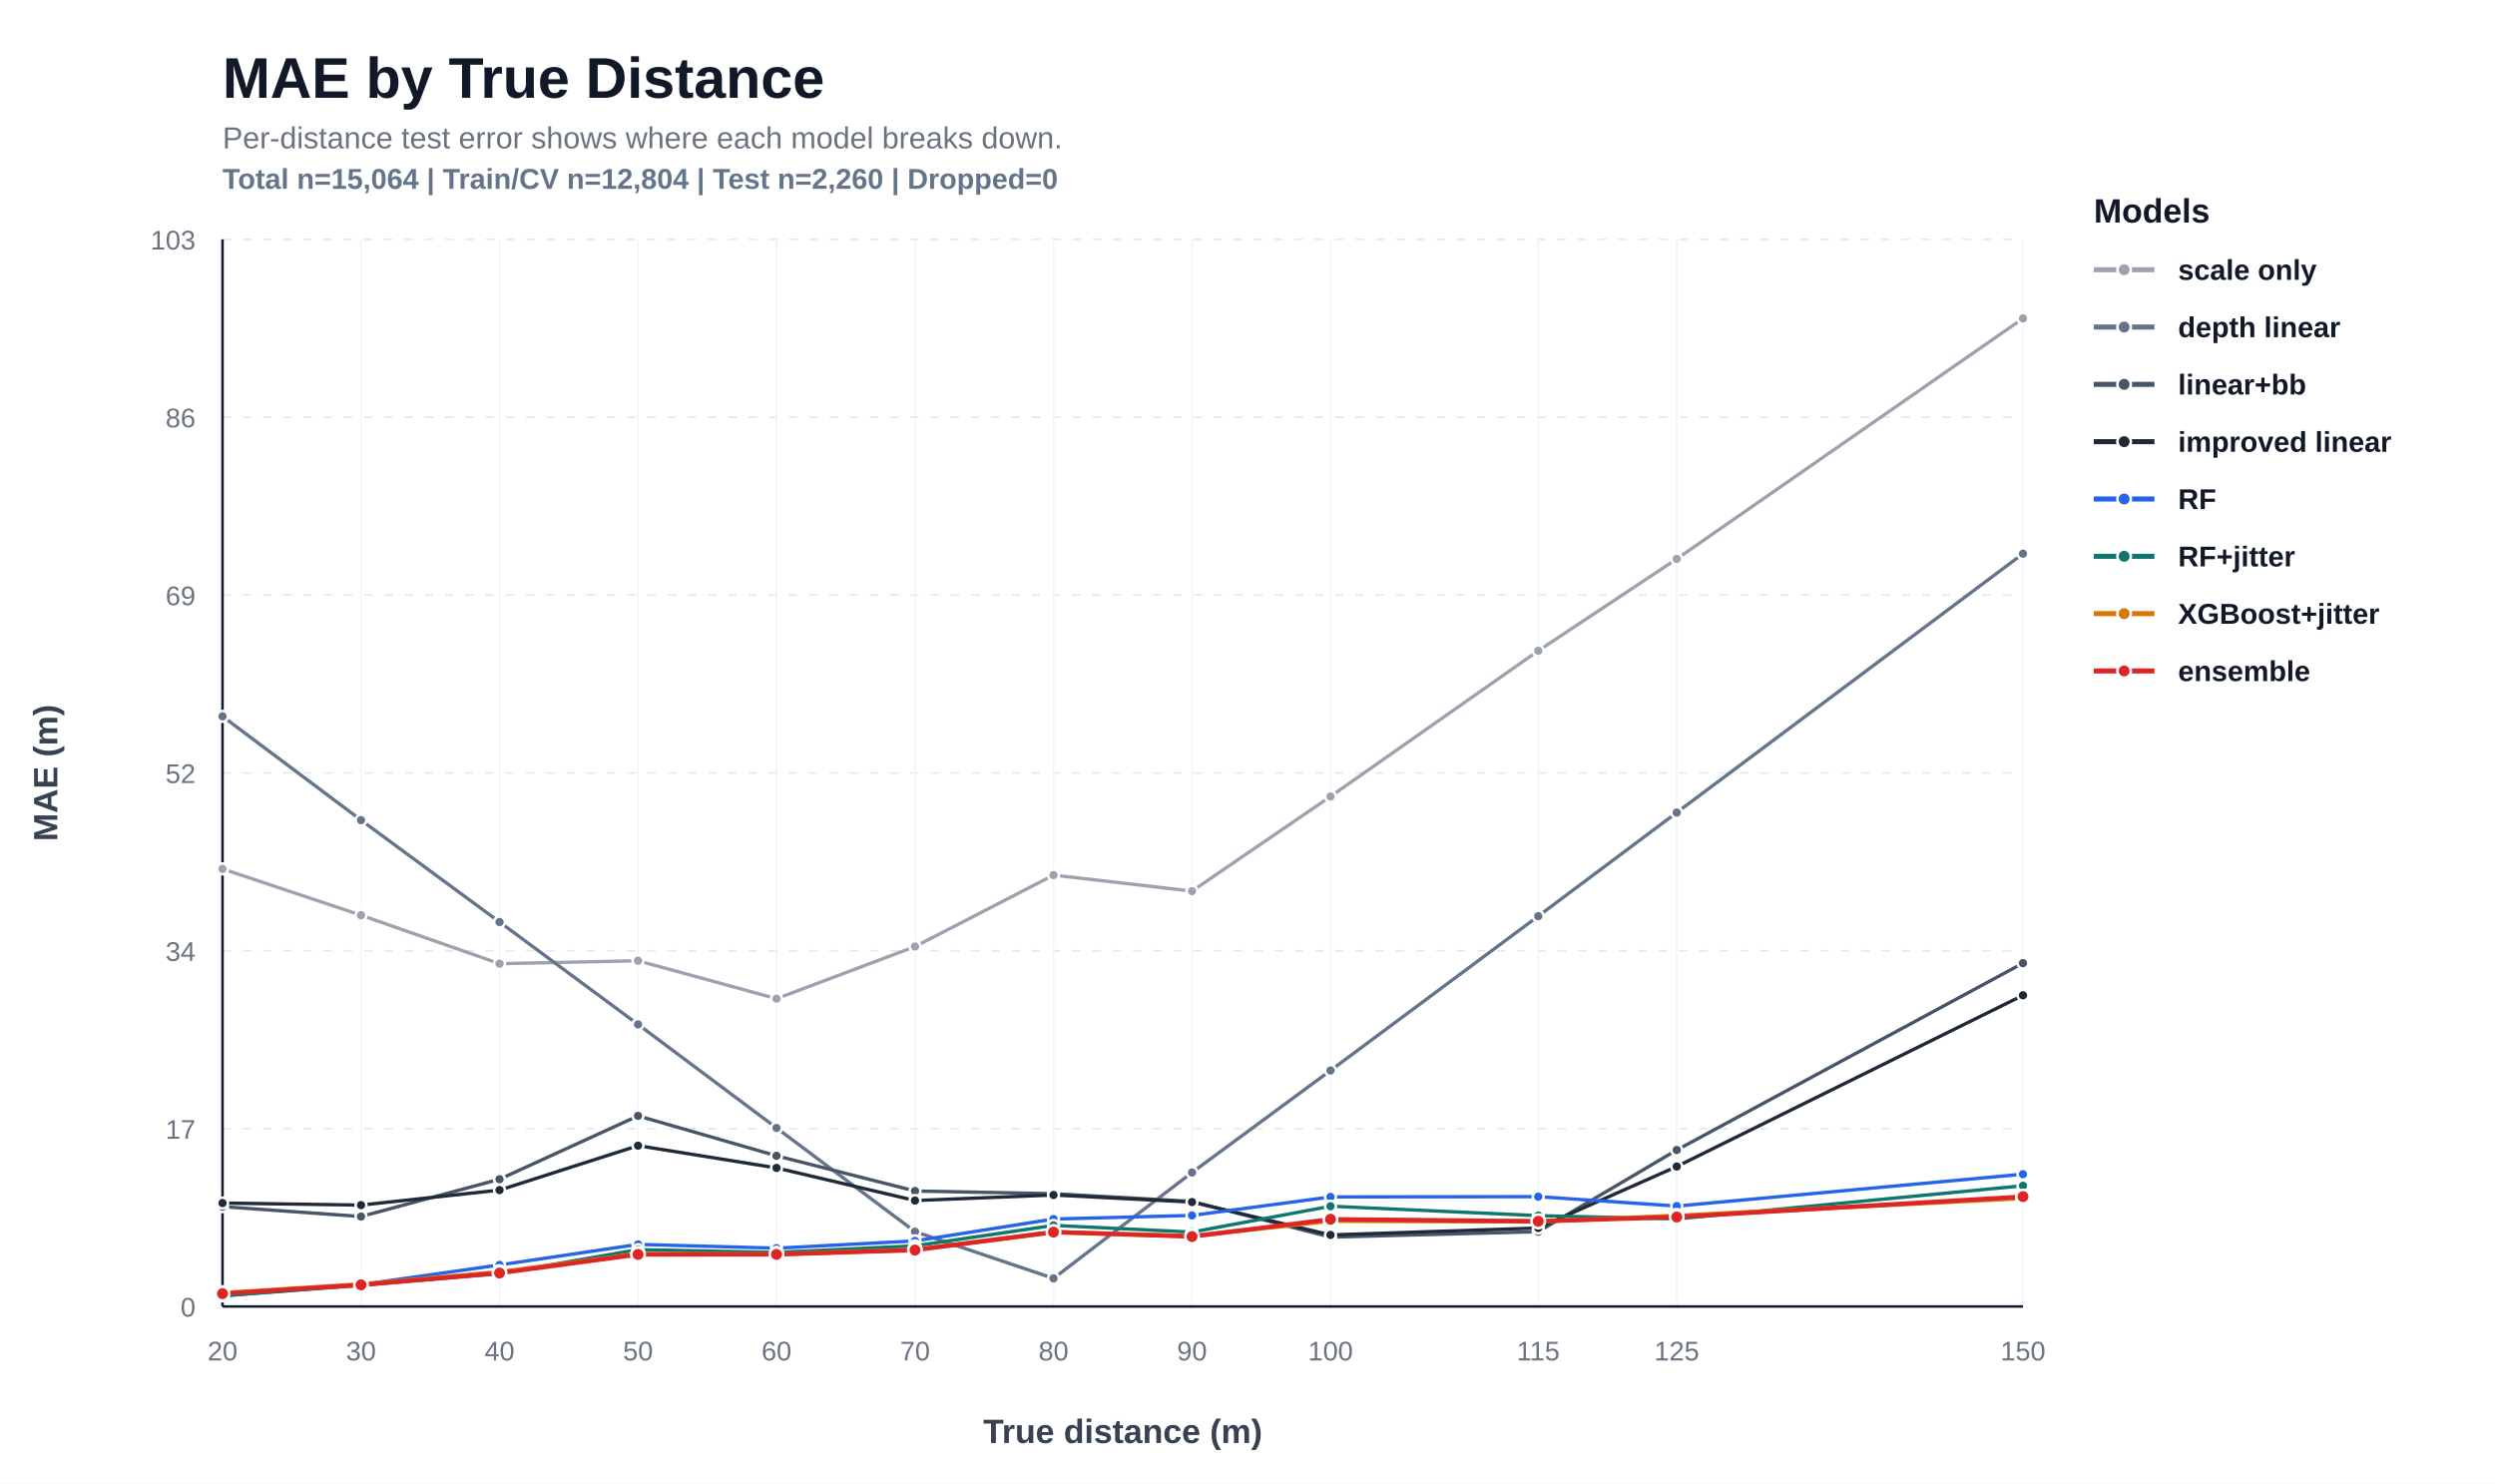
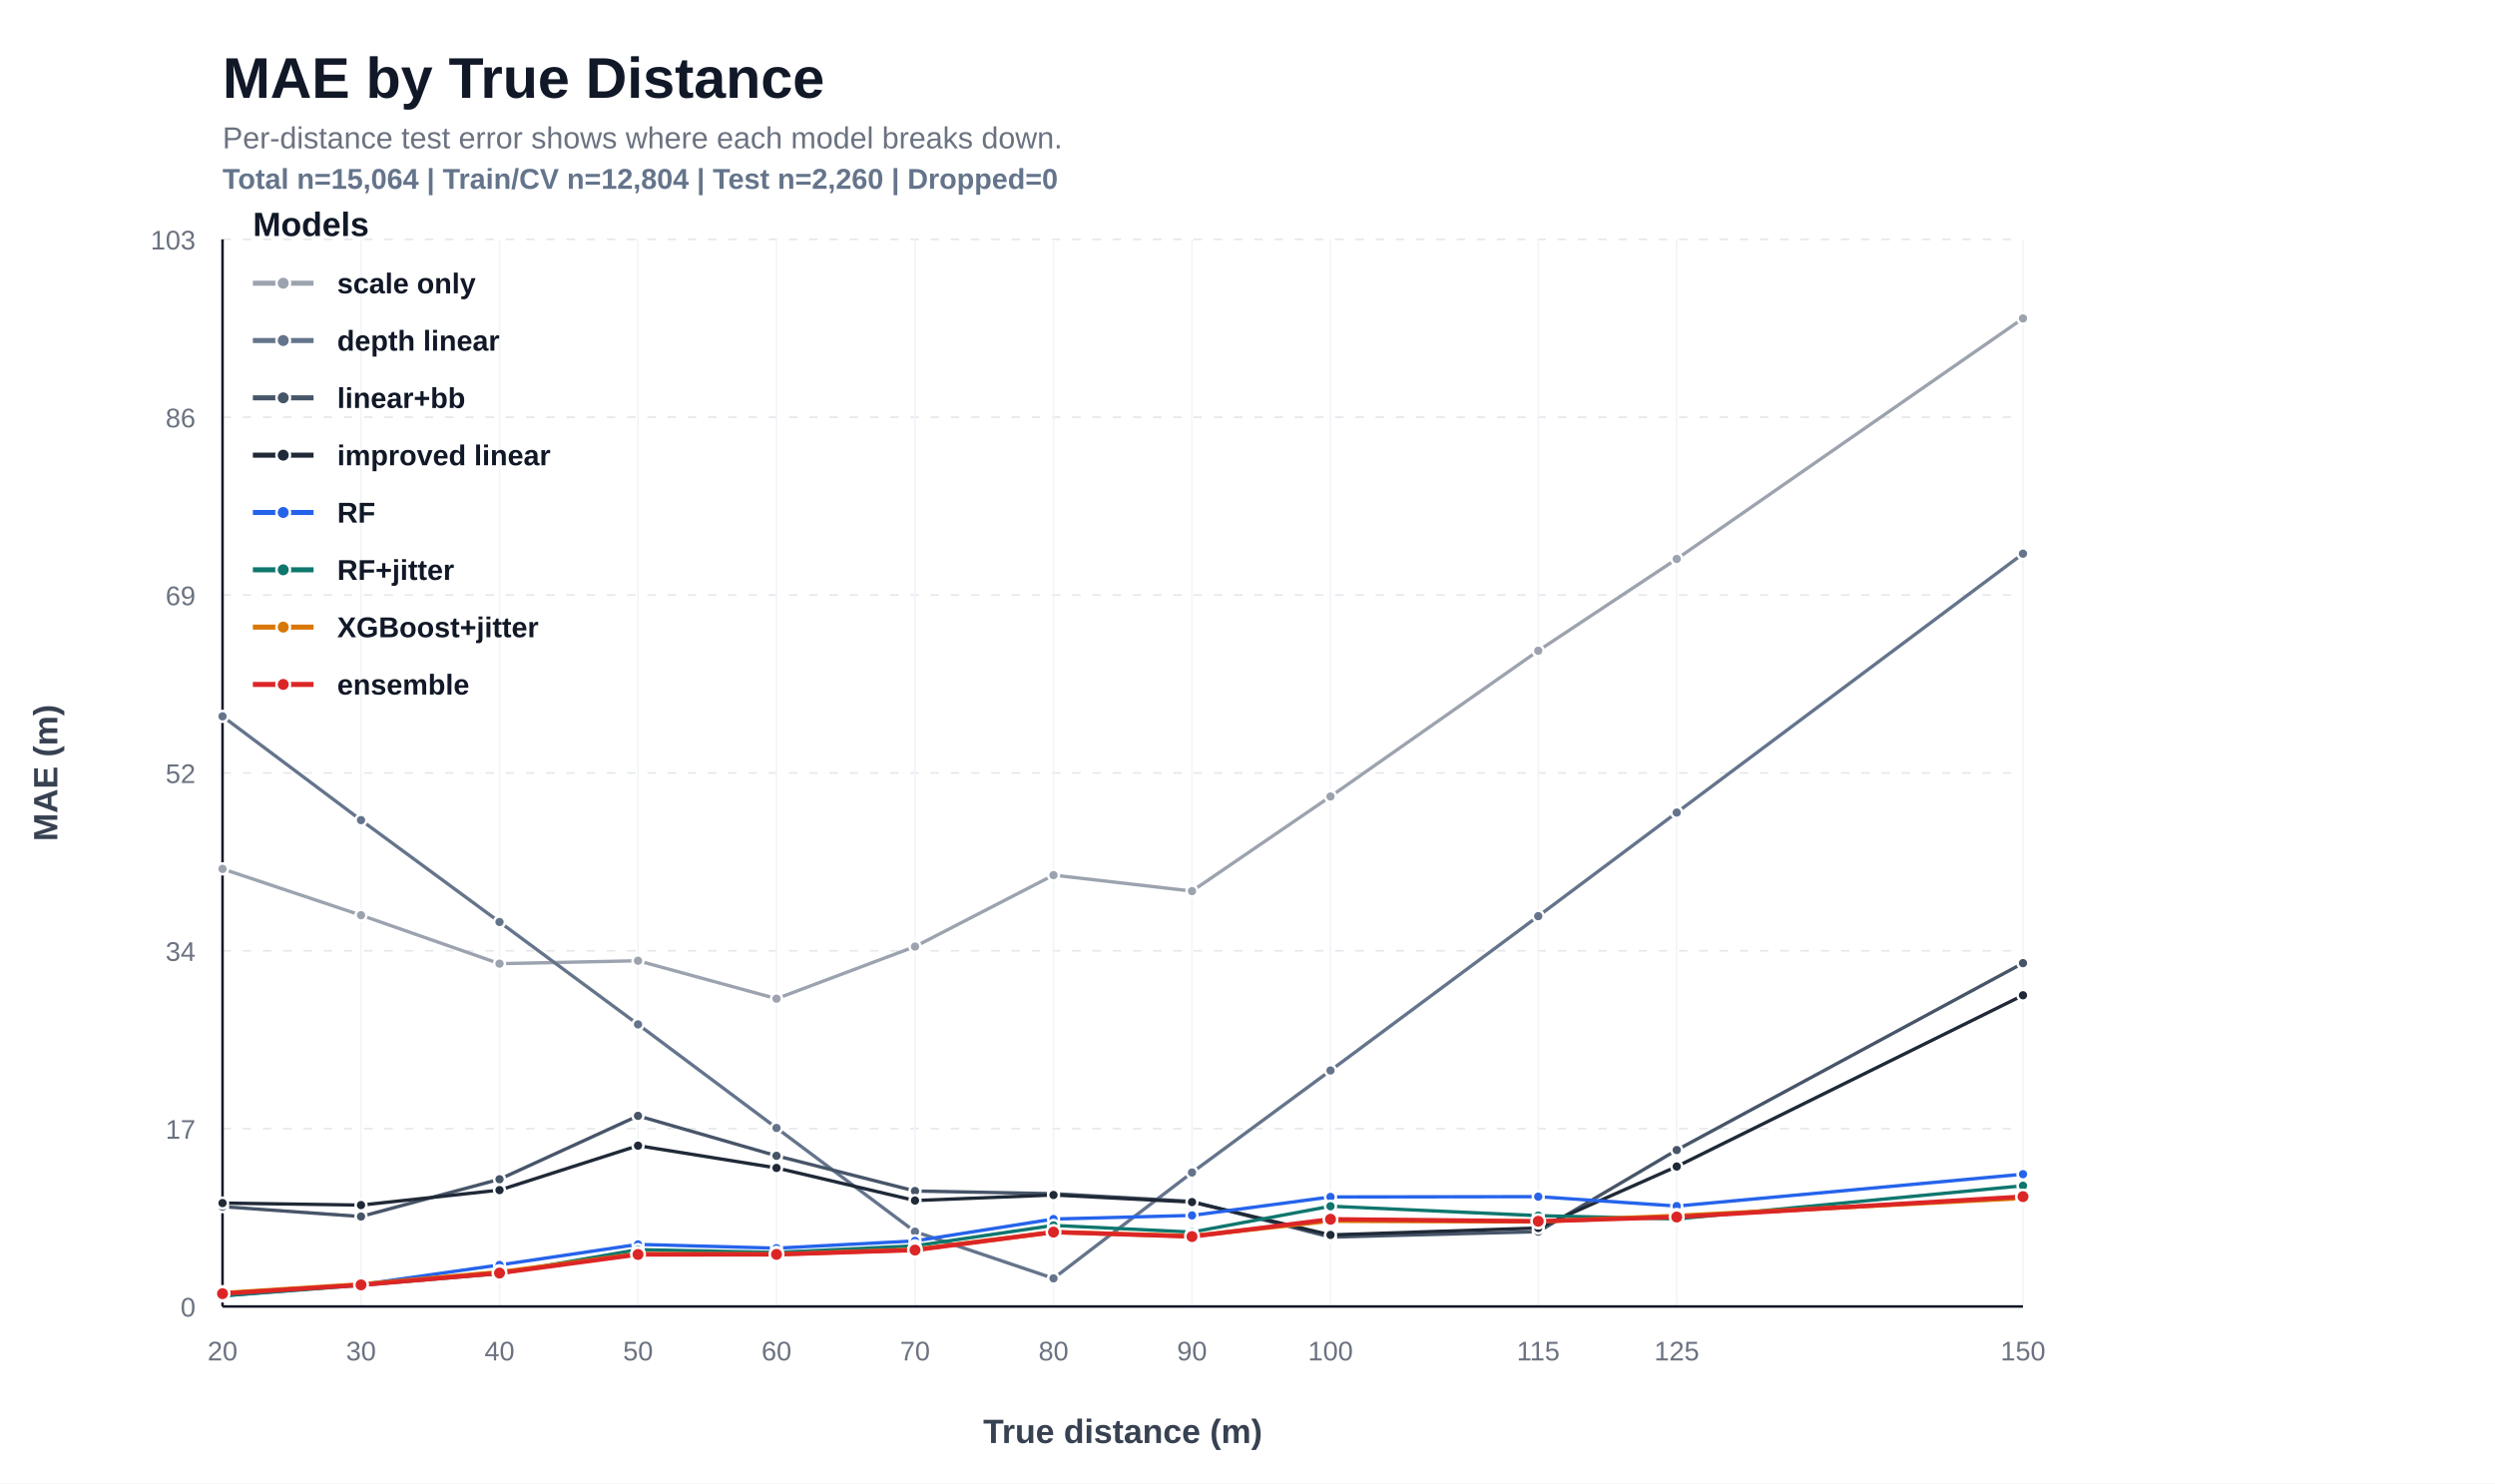
<svg xmlns="http://www.w3.org/2000/svg" width="1480" height="880" viewBox="0 0 1480 880">
  <rect x="0" y="0" width="1480" height="880" rx="0" fill="#ffffff" />
  <text x="132" y="58" font-family="Arial, Helvetica, sans-serif" font-size="34" font-weight="700" fill="#111827" text-anchor="start">MAE by True Distance</text>
  <text x="132" y="88" font-family="Arial, Helvetica, sans-serif" font-size="18" font-weight="400" fill="#6b7280" text-anchor="start">Per-distance test error shows where each model breaks down.</text>
  <text x="132" y="112" font-family="Arial, Helvetica, sans-serif" font-size="17" font-weight="700" fill="#64748b" text-anchor="start">Total n=15,064 | Train/CV n=12,804 | Test n=2,260 | Dropped=0</text>
  <text x="666.0" y="856" font-family="Arial, Helvetica, sans-serif" font-size="20" font-weight="700" fill="#374151" text-anchor="middle">True distance (m)</text>
  <text x="34" y="458.5" font-family="Arial, Helvetica, sans-serif" font-size="20" font-weight="700" fill="#374151" text-anchor="middle" transform="rotate(-90 34 458.5)">MAE (m)</text>
  <line x1="132" y1="775.0" x2="1200" y2="775.0" stroke="#e5e7eb" stroke-width="1.0" stroke-dasharray="5 7" />
  <text x="116" y="781.0" font-family="Arial, Helvetica, sans-serif" font-size="16" font-weight="400" fill="#6b7280" text-anchor="end">0</text>
  <line x1="132" y1="669.5" x2="1200" y2="669.5" stroke="#e5e7eb" stroke-width="1.0" stroke-dasharray="5 7" />
  <text x="116" y="675.5" font-family="Arial, Helvetica, sans-serif" font-size="16" font-weight="400" fill="#6b7280" text-anchor="end">17</text>
  <line x1="132" y1="564.0" x2="1200" y2="564.0" stroke="#e5e7eb" stroke-width="1.0" stroke-dasharray="5 7" />
  <text x="116" y="570.0" font-family="Arial, Helvetica, sans-serif" font-size="16" font-weight="400" fill="#6b7280" text-anchor="end">34</text>
  <line x1="132" y1="458.5" x2="1200" y2="458.5" stroke="#e5e7eb" stroke-width="1.0" stroke-dasharray="5 7" />
  <text x="116" y="464.5" font-family="Arial, Helvetica, sans-serif" font-size="16" font-weight="400" fill="#6b7280" text-anchor="end">52</text>
  <line x1="132" y1="353.0" x2="1200" y2="353.0" stroke="#e5e7eb" stroke-width="1.0" stroke-dasharray="5 7" />
  <text x="116" y="359.0" font-family="Arial, Helvetica, sans-serif" font-size="16" font-weight="400" fill="#6b7280" text-anchor="end">69</text>
  <line x1="132" y1="247.5" x2="1200" y2="247.5" stroke="#e5e7eb" stroke-width="1.0" stroke-dasharray="5 7" />
  <text x="116" y="253.5" font-family="Arial, Helvetica, sans-serif" font-size="16" font-weight="400" fill="#6b7280" text-anchor="end">86</text>
  <line x1="132" y1="142.0" x2="1200" y2="142.0" stroke="#e5e7eb" stroke-width="1.0" stroke-dasharray="5 7" />
  <text x="116" y="148.0" font-family="Arial, Helvetica, sans-serif" font-size="16" font-weight="400" fill="#6b7280" text-anchor="end">103</text>
  <line x1="132.0" y1="142" x2="132.0" y2="775" stroke="#f1f5f9" stroke-width="1.0" />
  <text x="132.0" y="807" font-family="Arial, Helvetica, sans-serif" font-size="16" font-weight="400" fill="#6b7280" text-anchor="middle">20</text>
  <line x1="214.154" y1="142" x2="214.154" y2="775" stroke="#f1f5f9" stroke-width="1.0" />
  <text x="214.154" y="807" font-family="Arial, Helvetica, sans-serif" font-size="16" font-weight="400" fill="#6b7280" text-anchor="middle">30</text>
  <line x1="296.308" y1="142" x2="296.308" y2="775" stroke="#f1f5f9" stroke-width="1.0" />
  <text x="296.308" y="807" font-family="Arial, Helvetica, sans-serif" font-size="16" font-weight="400" fill="#6b7280" text-anchor="middle">40</text>
  <line x1="378.462" y1="142" x2="378.462" y2="775" stroke="#f1f5f9" stroke-width="1.0" />
  <text x="378.462" y="807" font-family="Arial, Helvetica, sans-serif" font-size="16" font-weight="400" fill="#6b7280" text-anchor="middle">50</text>
  <line x1="460.615" y1="142" x2="460.615" y2="775" stroke="#f1f5f9" stroke-width="1.0" />
  <text x="460.615" y="807" font-family="Arial, Helvetica, sans-serif" font-size="16" font-weight="400" fill="#6b7280" text-anchor="middle">60</text>
  <line x1="542.769" y1="142" x2="542.769" y2="775" stroke="#f1f5f9" stroke-width="1.0" />
  <text x="542.769" y="807" font-family="Arial, Helvetica, sans-serif" font-size="16" font-weight="400" fill="#6b7280" text-anchor="middle">70</text>
  <line x1="624.923" y1="142" x2="624.923" y2="775" stroke="#f1f5f9" stroke-width="1.0" />
  <text x="624.923" y="807" font-family="Arial, Helvetica, sans-serif" font-size="16" font-weight="400" fill="#6b7280" text-anchor="middle">80</text>
  <line x1="707.077" y1="142" x2="707.077" y2="775" stroke="#f1f5f9" stroke-width="1.0" />
  <text x="707.077" y="807" font-family="Arial, Helvetica, sans-serif" font-size="16" font-weight="400" fill="#6b7280" text-anchor="middle">90</text>
  <line x1="789.231" y1="142" x2="789.231" y2="775" stroke="#f1f5f9" stroke-width="1.0" />
  <text x="789.231" y="807" font-family="Arial, Helvetica, sans-serif" font-size="16" font-weight="400" fill="#6b7280" text-anchor="middle">100</text>
  <line x1="912.462" y1="142" x2="912.462" y2="775" stroke="#f1f5f9" stroke-width="1.0" />
  <text x="912.462" y="807" font-family="Arial, Helvetica, sans-serif" font-size="16" font-weight="400" fill="#6b7280" text-anchor="middle">115</text>
  <line x1="994.615" y1="142" x2="994.615" y2="775" stroke="#f1f5f9" stroke-width="1.0" />
  <text x="994.615" y="807" font-family="Arial, Helvetica, sans-serif" font-size="16" font-weight="400" fill="#6b7280" text-anchor="middle">125</text>
  <line x1="1200.0" y1="142" x2="1200.0" y2="775" stroke="#f1f5f9" stroke-width="1.0" />
  <text x="1200.0" y="807" font-family="Arial, Helvetica, sans-serif" font-size="16" font-weight="400" fill="#6b7280" text-anchor="middle">150</text>
  <line x1="132" y1="775" x2="1200" y2="775" stroke="#111827" stroke-width="1.5" />
  <line x1="132" y1="142" x2="132" y2="775" stroke="#111827" stroke-width="1.5" />
  <polyline points="132.00,515.42 214.15,542.90 296.31,571.65 378.46,569.92 460.62,592.41 542.77,561.50 624.92,519.12 707.08,528.61 789.23,472.47 912.46,386.03 994.62,331.55 1200.00,188.89" fill="none" stroke="#9ca3af" stroke-width="2.0" stroke-linecap="round" stroke-linejoin="round" />
  <circle cx="132.0" cy="515.422" r="3.2" fill="#9ca3af" stroke="#ffffff" stroke-width="1.5" />
  <circle cx="214.154" cy="542.901" r="3.2" fill="#9ca3af" stroke="#ffffff" stroke-width="1.5" />
  <circle cx="296.308" cy="571.651" r="3.2" fill="#9ca3af" stroke="#ffffff" stroke-width="1.5" />
  <circle cx="378.462" cy="569.916" r="3.2" fill="#9ca3af" stroke="#ffffff" stroke-width="1.5" />
  <circle cx="460.615" cy="592.413" r="3.2" fill="#9ca3af" stroke="#ffffff" stroke-width="1.5" />
  <circle cx="542.769" cy="561.499" r="3.2" fill="#9ca3af" stroke="#ffffff" stroke-width="1.5" />
  <circle cx="624.923" cy="519.117" r="3.2" fill="#9ca3af" stroke="#ffffff" stroke-width="1.5" />
  <circle cx="707.077" cy="528.614" r="3.2" fill="#9ca3af" stroke="#ffffff" stroke-width="1.5" />
  <circle cx="789.231" cy="472.467" r="3.2" fill="#9ca3af" stroke="#ffffff" stroke-width="1.5" />
  <circle cx="912.462" cy="386.025" r="3.2" fill="#9ca3af" stroke="#ffffff" stroke-width="1.5" />
  <circle cx="994.615" cy="331.549" r="3.2" fill="#9ca3af" stroke="#ffffff" stroke-width="1.5" />
  <circle cx="1200.0" cy="188.889" r="3.2" fill="#9ca3af" stroke="#ffffff" stroke-width="1.5" />
  <polyline points="132.00,424.94 214.15,486.49 296.31,546.93 378.46,607.67 460.62,669.09 542.77,730.61 624.92,758.33 707.08,695.54 789.23,635.01 912.46,543.46 994.62,482.00 1200.00,328.45" fill="none" stroke="#64748b" stroke-width="2.0" stroke-linecap="round" stroke-linejoin="round" />
  <circle cx="132.0" cy="424.937" r="3.2" fill="#64748b" stroke="#ffffff" stroke-width="1.5" />
  <circle cx="214.154" cy="486.49" r="3.2" fill="#64748b" stroke="#ffffff" stroke-width="1.5" />
  <circle cx="296.308" cy="546.93" r="3.2" fill="#64748b" stroke="#ffffff" stroke-width="1.5" />
  <circle cx="378.462" cy="607.667" r="3.2" fill="#64748b" stroke="#ffffff" stroke-width="1.5" />
  <circle cx="460.615" cy="669.095" r="3.2" fill="#64748b" stroke="#ffffff" stroke-width="1.5" />
  <circle cx="542.769" cy="730.612" r="3.2" fill="#64748b" stroke="#ffffff" stroke-width="1.5" />
  <circle cx="624.923" cy="758.326" r="3.2" fill="#64748b" stroke="#ffffff" stroke-width="1.5" />
  <circle cx="707.077" cy="695.542" r="3.2" fill="#64748b" stroke="#ffffff" stroke-width="1.5" />
  <circle cx="789.231" cy="635.005" r="3.2" fill="#64748b" stroke="#ffffff" stroke-width="1.5" />
  <circle cx="912.462" cy="543.458" r="3.2" fill="#64748b" stroke="#ffffff" stroke-width="1.5" />
  <circle cx="994.615" cy="482.003" r="3.2" fill="#64748b" stroke="#ffffff" stroke-width="1.5" />
  <circle cx="1200.0" cy="328.447" r="3.2" fill="#64748b" stroke="#ffffff" stroke-width="1.5" />
  <polyline points="132.00,715.77 214.15,721.64 296.31,699.52 378.46,661.92 460.62,685.62 542.77,706.50 624.92,708.08 707.08,712.70 789.23,733.86 912.46,730.62 994.62,682.19 1200.00,571.33" fill="none" stroke="#475569" stroke-width="2.0" stroke-linecap="round" stroke-linejoin="round" />
  <circle cx="132.0" cy="715.766" r="3.2" fill="#475569" stroke="#ffffff" stroke-width="1.5" />
  <circle cx="214.154" cy="721.64" r="3.2" fill="#475569" stroke="#ffffff" stroke-width="1.5" />
  <circle cx="296.308" cy="699.524" r="3.2" fill="#475569" stroke="#ffffff" stroke-width="1.5" />
  <circle cx="378.462" cy="661.919" r="3.2" fill="#475569" stroke="#ffffff" stroke-width="1.5" />
  <circle cx="460.615" cy="685.624" r="3.2" fill="#475569" stroke="#ffffff" stroke-width="1.5" />
  <circle cx="542.769" cy="706.495" r="3.2" fill="#475569" stroke="#ffffff" stroke-width="1.5" />
  <circle cx="624.923" cy="708.076" r="3.2" fill="#475569" stroke="#ffffff" stroke-width="1.5" />
  <circle cx="707.077" cy="712.703" r="3.2" fill="#475569" stroke="#ffffff" stroke-width="1.5" />
  <circle cx="789.231" cy="733.864" r="3.2" fill="#475569" stroke="#ffffff" stroke-width="1.5" />
  <circle cx="912.462" cy="730.621" r="3.2" fill="#475569" stroke="#ffffff" stroke-width="1.5" />
  <circle cx="994.615" cy="682.191" r="3.2" fill="#475569" stroke="#ffffff" stroke-width="1.5" />
  <circle cx="1200.0" cy="571.33" r="3.2" fill="#475569" stroke="#ffffff" stroke-width="1.5" />
  <polyline points="132.00,713.65 214.15,714.86 296.31,705.97 378.46,679.61 460.62,692.81 542.77,712.15 624.92,708.86 707.08,713.06 789.23,732.56 912.46,728.44 994.62,691.97 1200.00,590.40" fill="none" stroke="#1f2937" stroke-width="2.0" stroke-linecap="round" stroke-linejoin="round" />
  <circle cx="132.0" cy="713.653" r="3.2" fill="#1f2937" stroke="#ffffff" stroke-width="1.5" />
  <circle cx="214.154" cy="714.856" r="3.2" fill="#1f2937" stroke="#ffffff" stroke-width="1.5" />
  <circle cx="296.308" cy="705.969" r="3.2" fill="#1f2937" stroke="#ffffff" stroke-width="1.5" />
  <circle cx="378.462" cy="679.614" r="3.2" fill="#1f2937" stroke="#ffffff" stroke-width="1.5" />
  <circle cx="460.615" cy="692.811" r="3.2" fill="#1f2937" stroke="#ffffff" stroke-width="1.5" />
  <circle cx="542.769" cy="712.153" r="3.2" fill="#1f2937" stroke="#ffffff" stroke-width="1.5" />
  <circle cx="624.923" cy="708.858" r="3.2" fill="#1f2937" stroke="#ffffff" stroke-width="1.5" />
  <circle cx="707.077" cy="713.063" r="3.2" fill="#1f2937" stroke="#ffffff" stroke-width="1.5" />
  <circle cx="789.231" cy="732.556" r="3.2" fill="#1f2937" stroke="#ffffff" stroke-width="1.5" />
  <circle cx="912.462" cy="728.439" r="3.2" fill="#1f2937" stroke="#ffffff" stroke-width="1.5" />
  <circle cx="994.615" cy="691.967" r="3.2" fill="#1f2937" stroke="#ffffff" stroke-width="1.5" />
  <circle cx="1200.0" cy="590.396" r="3.2" fill="#1f2937" stroke="#ffffff" stroke-width="1.5" />
  <polyline points="132.00,768.67 214.15,762.01 296.31,750.36 378.46,738.17 460.62,740.42 542.77,736.11 624.92,723.12 707.08,720.98 789.23,710.02 912.46,709.85 994.62,715.44 1200.00,696.53" fill="none" stroke="#2563eb" stroke-width="2.0" stroke-linecap="round" stroke-linejoin="round" />
  <circle cx="132.0" cy="768.669" r="3.2" fill="#2563eb" stroke="#ffffff" stroke-width="1.5" />
  <circle cx="214.154" cy="762.006" r="3.2" fill="#2563eb" stroke="#ffffff" stroke-width="1.5" />
  <circle cx="296.308" cy="750.362" r="3.2" fill="#2563eb" stroke="#ffffff" stroke-width="1.5" />
  <circle cx="378.462" cy="738.173" r="3.2" fill="#2563eb" stroke="#ffffff" stroke-width="1.5" />
  <circle cx="460.615" cy="740.422" r="3.2" fill="#2563eb" stroke="#ffffff" stroke-width="1.5" />
  <circle cx="542.769" cy="736.109" r="3.2" fill="#2563eb" stroke="#ffffff" stroke-width="1.5" />
  <circle cx="624.923" cy="723.125" r="3.2" fill="#2563eb" stroke="#ffffff" stroke-width="1.5" />
  <circle cx="707.077" cy="720.976" r="3.2" fill="#2563eb" stroke="#ffffff" stroke-width="1.5" />
  <circle cx="789.231" cy="710.02" r="3.2" fill="#2563eb" stroke="#ffffff" stroke-width="1.5" />
  <circle cx="912.462" cy="709.854" r="3.2" fill="#2563eb" stroke="#ffffff" stroke-width="1.5" />
  <circle cx="994.615" cy="715.443" r="3.2" fill="#2563eb" stroke="#ffffff" stroke-width="1.5" />
  <circle cx="1200.0" cy="696.528" r="3.2" fill="#2563eb" stroke="#ffffff" stroke-width="1.5" />
  <polyline points="132.00,768.71 214.15,762.40 296.31,755.48 378.46,741.29 460.62,742.93 542.77,739.02 624.92,726.90 707.08,730.88 789.23,715.53 912.46,721.12 994.62,723.07 1200.00,703.38" fill="none" stroke="#0f766e" stroke-width="2.0" stroke-linecap="round" stroke-linejoin="round" />
  <circle cx="132.0" cy="768.705" r="3.2" fill="#0f766e" stroke="#ffffff" stroke-width="1.5" />
  <circle cx="214.154" cy="762.402" r="3.2" fill="#0f766e" stroke="#ffffff" stroke-width="1.5" />
  <circle cx="296.308" cy="755.48" r="3.2" fill="#0f766e" stroke="#ffffff" stroke-width="1.5" />
  <circle cx="378.462" cy="741.286" r="3.2" fill="#0f766e" stroke="#ffffff" stroke-width="1.5" />
  <circle cx="460.615" cy="742.932" r="3.2" fill="#0f766e" stroke="#ffffff" stroke-width="1.5" />
  <circle cx="542.769" cy="739.015" r="3.2" fill="#0f766e" stroke="#ffffff" stroke-width="1.5" />
  <circle cx="624.923" cy="726.905" r="3.2" fill="#0f766e" stroke="#ffffff" stroke-width="1.5" />
  <circle cx="707.077" cy="730.883" r="3.2" fill="#0f766e" stroke="#ffffff" stroke-width="1.5" />
  <circle cx="789.231" cy="715.531" r="3.2" fill="#0f766e" stroke="#ffffff" stroke-width="1.5" />
  <circle cx="912.462" cy="721.122" r="3.2" fill="#0f766e" stroke="#ffffff" stroke-width="1.5" />
  <circle cx="994.615" cy="723.065" r="3.2" fill="#0f766e" stroke="#ffffff" stroke-width="1.5" />
  <circle cx="1200.0" cy="703.382" r="3.2" fill="#0f766e" stroke="#ffffff" stroke-width="1.5" />
  <polyline points="132.00,767.02 214.15,761.85 296.31,754.59 378.46,743.83 460.62,743.99 542.77,741.25 624.92,730.91 707.08,733.20 789.23,724.16 912.46,724.57 994.62,721.22 1200.00,710.67" fill="none" stroke="#d97706" stroke-width="2.6" stroke-linecap="round" stroke-linejoin="round" />
  <circle cx="132.0" cy="767.022" r="4.0" fill="#d97706" stroke="#ffffff" stroke-width="1.5" />
  <circle cx="214.154" cy="761.853" r="4.0" fill="#d97706" stroke="#ffffff" stroke-width="1.5" />
  <circle cx="296.308" cy="754.591" r="4.0" fill="#d97706" stroke="#ffffff" stroke-width="1.5" />
  <circle cx="378.462" cy="743.832" r="4.0" fill="#d97706" stroke="#ffffff" stroke-width="1.5" />
  <circle cx="460.615" cy="743.992" r="4.0" fill="#d97706" stroke="#ffffff" stroke-width="1.5" />
  <circle cx="542.769" cy="741.248" r="4.0" fill="#d97706" stroke="#ffffff" stroke-width="1.5" />
  <circle cx="624.923" cy="730.915" r="4.0" fill="#d97706" stroke="#ffffff" stroke-width="1.5" />
  <circle cx="707.077" cy="733.195" r="4.0" fill="#d97706" stroke="#ffffff" stroke-width="1.5" />
  <circle cx="789.231" cy="724.158" r="4.0" fill="#d97706" stroke="#ffffff" stroke-width="1.5" />
  <circle cx="912.462" cy="724.572" r="4.0" fill="#d97706" stroke="#ffffff" stroke-width="1.5" />
  <circle cx="994.615" cy="721.225" r="4.0" fill="#d97706" stroke="#ffffff" stroke-width="1.5" />
  <circle cx="1200.0" cy="710.673" r="4.0" fill="#d97706" stroke="#ffffff" stroke-width="1.5" />
  <polyline points="132.00,767.40 214.15,762.20 296.31,755.18 378.46,744.15 460.62,744.10 542.77,741.54 624.92,730.87 707.08,733.53 789.23,723.25 912.46,724.45 994.62,721.94 1200.00,709.83" fill="none" stroke="#dc2626" stroke-width="2.6" stroke-linecap="round" stroke-linejoin="round" />
  <circle cx="132.0" cy="767.396" r="4.0" fill="#dc2626" stroke="#ffffff" stroke-width="1.5" />
  <circle cx="214.154" cy="762.197" r="4.0" fill="#dc2626" stroke="#ffffff" stroke-width="1.5" />
  <circle cx="296.308" cy="755.177" r="4.0" fill="#dc2626" stroke="#ffffff" stroke-width="1.5" />
  <circle cx="378.462" cy="744.145" r="4.0" fill="#dc2626" stroke="#ffffff" stroke-width="1.5" />
  <circle cx="460.615" cy="744.101" r="4.0" fill="#dc2626" stroke="#ffffff" stroke-width="1.5" />
  <circle cx="542.769" cy="741.536" r="4.0" fill="#dc2626" stroke="#ffffff" stroke-width="1.5" />
  <circle cx="624.923" cy="730.874" r="4.0" fill="#dc2626" stroke="#ffffff" stroke-width="1.5" />
  <circle cx="707.077" cy="733.533" r="4.0" fill="#dc2626" stroke="#ffffff" stroke-width="1.5" />
  <circle cx="789.231" cy="723.252" r="4.0" fill="#dc2626" stroke="#ffffff" stroke-width="1.5" />
  <circle cx="912.462" cy="724.449" r="4.0" fill="#dc2626" stroke="#ffffff" stroke-width="1.5" />
  <circle cx="994.615" cy="721.937" r="4.0" fill="#dc2626" stroke="#ffffff" stroke-width="1.5" />
  <circle cx="1200.0" cy="709.829" r="4.0" fill="#dc2626" stroke="#ffffff" stroke-width="1.5" />
-   <text x="1242" y="132" font-family="Arial, Helvetica, sans-serif" font-size="20" font-weight="700" fill="#111827" text-anchor="start">Models</text>
-   <line x1="1242" y1="160" x2="1278" y2="160" stroke="#9ca3af" stroke-width="3" />
-   <circle cx="1260" cy="160" r="4" fill="#9ca3af" stroke="#ffffff" stroke-width="1.5" />
-   <text x="1292" y="166" font-family="Arial, Helvetica, sans-serif" font-size="17" font-weight="600" fill="#111827" text-anchor="start">scale only</text>
-   <line x1="1242" y1="194" x2="1278" y2="194" stroke="#64748b" stroke-width="3" />
-   <circle cx="1260" cy="194" r="4" fill="#64748b" stroke="#ffffff" stroke-width="1.5" />
-   <text x="1292" y="200" font-family="Arial, Helvetica, sans-serif" font-size="17" font-weight="600" fill="#111827" text-anchor="start">depth linear</text>
-   <line x1="1242" y1="228" x2="1278" y2="228" stroke="#475569" stroke-width="3" />
-   <circle cx="1260" cy="228" r="4" fill="#475569" stroke="#ffffff" stroke-width="1.5" />
-   <text x="1292" y="234" font-family="Arial, Helvetica, sans-serif" font-size="17" font-weight="600" fill="#111827" text-anchor="start">linear+bb</text>
-   <line x1="1242" y1="262" x2="1278" y2="262" stroke="#1f2937" stroke-width="3" />
-   <circle cx="1260" cy="262" r="4" fill="#1f2937" stroke="#ffffff" stroke-width="1.5" />
-   <text x="1292" y="268" font-family="Arial, Helvetica, sans-serif" font-size="17" font-weight="600" fill="#111827" text-anchor="start">improved linear</text>
-   <line x1="1242" y1="296" x2="1278" y2="296" stroke="#2563eb" stroke-width="3" />
-   <circle cx="1260" cy="296" r="4" fill="#2563eb" stroke="#ffffff" stroke-width="1.5" />
-   <text x="1292" y="302" font-family="Arial, Helvetica, sans-serif" font-size="17" font-weight="600" fill="#111827" text-anchor="start">RF</text>
-   <line x1="1242" y1="330" x2="1278" y2="330" stroke="#0f766e" stroke-width="3" />
-   <circle cx="1260" cy="330" r="4" fill="#0f766e" stroke="#ffffff" stroke-width="1.5" />
-   <text x="1292" y="336" font-family="Arial, Helvetica, sans-serif" font-size="17" font-weight="600" fill="#111827" text-anchor="start">RF+jitter</text>
-   <line x1="1242" y1="364" x2="1278" y2="364" stroke="#d97706" stroke-width="3" />
-   <circle cx="1260" cy="364" r="4" fill="#d97706" stroke="#ffffff" stroke-width="1.5" />
-   <text x="1292" y="370" font-family="Arial, Helvetica, sans-serif" font-size="17" font-weight="600" fill="#111827" text-anchor="start">XGBoost+jitter</text>
-   <line x1="1242" y1="398" x2="1278" y2="398" stroke="#dc2626" stroke-width="3" />
-   <circle cx="1260" cy="398" r="4" fill="#dc2626" stroke="#ffffff" stroke-width="1.5" />
-   <text x="1292" y="404" font-family="Arial, Helvetica, sans-serif" font-size="17" font-weight="600" fill="#111827" text-anchor="start">ensemble</text>
+   <text x="150" y="140" font-family="Arial, Helvetica, sans-serif" font-size="20" font-weight="700" fill="#111827" text-anchor="start">Models</text>
+   <line x1="150" y1="168" x2="186" y2="168" stroke="#9ca3af" stroke-width="3" />
+   <circle cx="168" cy="168" r="4" fill="#9ca3af" stroke="#ffffff" stroke-width="1.5" />
+   <text x="200" y="174" font-family="Arial, Helvetica, sans-serif" font-size="17" font-weight="600" fill="#111827" text-anchor="start">scale only</text>
+   <line x1="150" y1="202" x2="186" y2="202" stroke="#64748b" stroke-width="3" />
+   <circle cx="168" cy="202" r="4" fill="#64748b" stroke="#ffffff" stroke-width="1.5" />
+   <text x="200" y="208" font-family="Arial, Helvetica, sans-serif" font-size="17" font-weight="600" fill="#111827" text-anchor="start">depth linear</text>
+   <line x1="150" y1="236" x2="186" y2="236" stroke="#475569" stroke-width="3" />
+   <circle cx="168" cy="236" r="4" fill="#475569" stroke="#ffffff" stroke-width="1.5" />
+   <text x="200" y="242" font-family="Arial, Helvetica, sans-serif" font-size="17" font-weight="600" fill="#111827" text-anchor="start">linear+bb</text>
+   <line x1="150" y1="270" x2="186" y2="270" stroke="#1f2937" stroke-width="3" />
+   <circle cx="168" cy="270" r="4" fill="#1f2937" stroke="#ffffff" stroke-width="1.5" />
+   <text x="200" y="276" font-family="Arial, Helvetica, sans-serif" font-size="17" font-weight="600" fill="#111827" text-anchor="start">improved linear</text>
+   <line x1="150" y1="304" x2="186" y2="304" stroke="#2563eb" stroke-width="3" />
+   <circle cx="168" cy="304" r="4" fill="#2563eb" stroke="#ffffff" stroke-width="1.5" />
+   <text x="200" y="310" font-family="Arial, Helvetica, sans-serif" font-size="17" font-weight="600" fill="#111827" text-anchor="start">RF</text>
+   <line x1="150" y1="338" x2="186" y2="338" stroke="#0f766e" stroke-width="3" />
+   <circle cx="168" cy="338" r="4" fill="#0f766e" stroke="#ffffff" stroke-width="1.5" />
+   <text x="200" y="344" font-family="Arial, Helvetica, sans-serif" font-size="17" font-weight="600" fill="#111827" text-anchor="start">RF+jitter</text>
+   <line x1="150" y1="372" x2="186" y2="372" stroke="#d97706" stroke-width="3" />
+   <circle cx="168" cy="372" r="4" fill="#d97706" stroke="#ffffff" stroke-width="1.5" />
+   <text x="200" y="378" font-family="Arial, Helvetica, sans-serif" font-size="17" font-weight="600" fill="#111827" text-anchor="start">XGBoost+jitter</text>
+   <line x1="150" y1="406" x2="186" y2="406" stroke="#dc2626" stroke-width="3" />
+   <circle cx="168" cy="406" r="4" fill="#dc2626" stroke="#ffffff" stroke-width="1.5" />
+   <text x="200" y="412" font-family="Arial, Helvetica, sans-serif" font-size="17" font-weight="600" fill="#111827" text-anchor="start">ensemble</text>
</svg>
